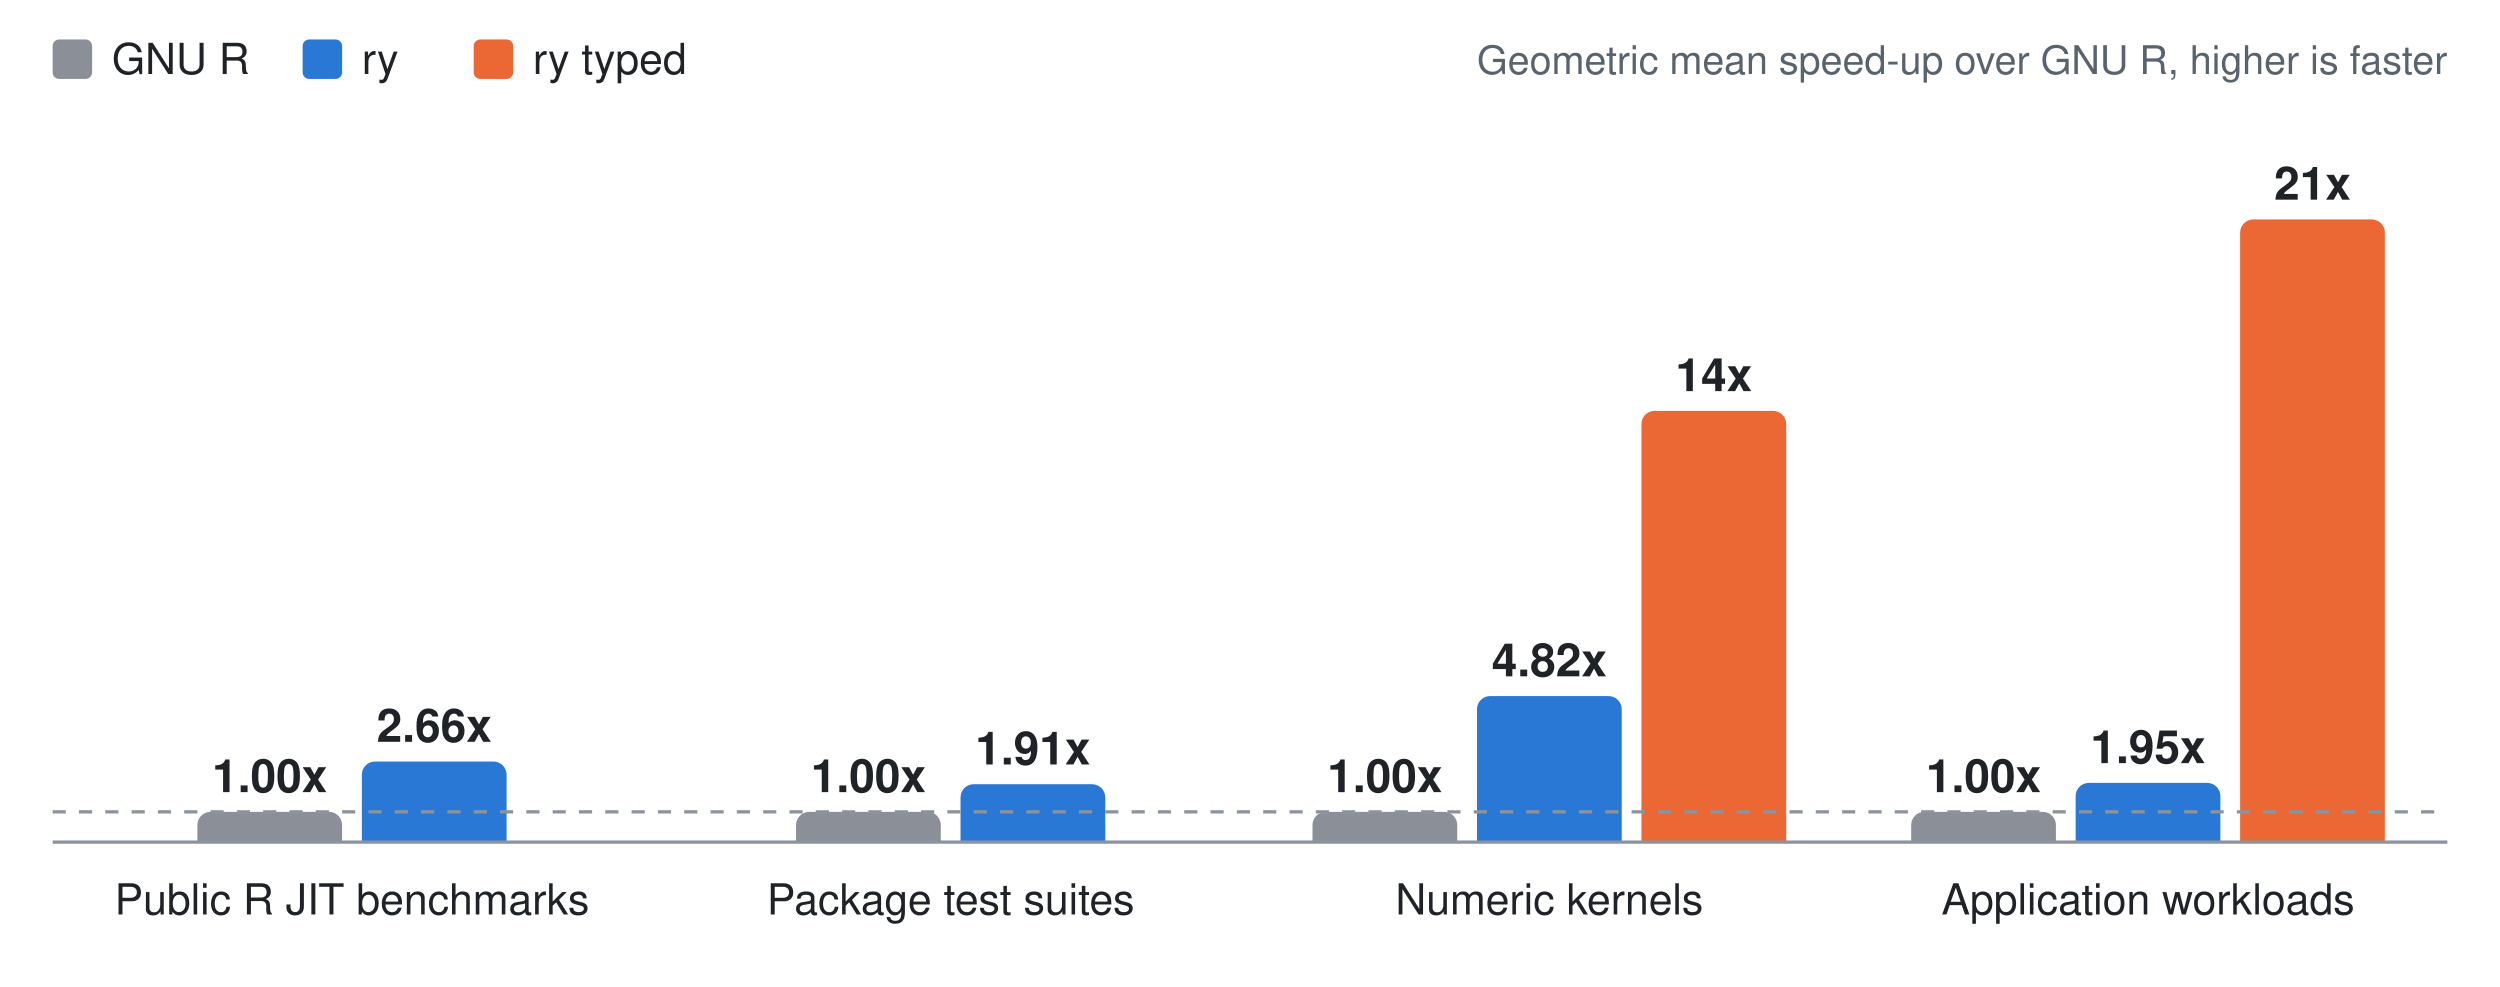
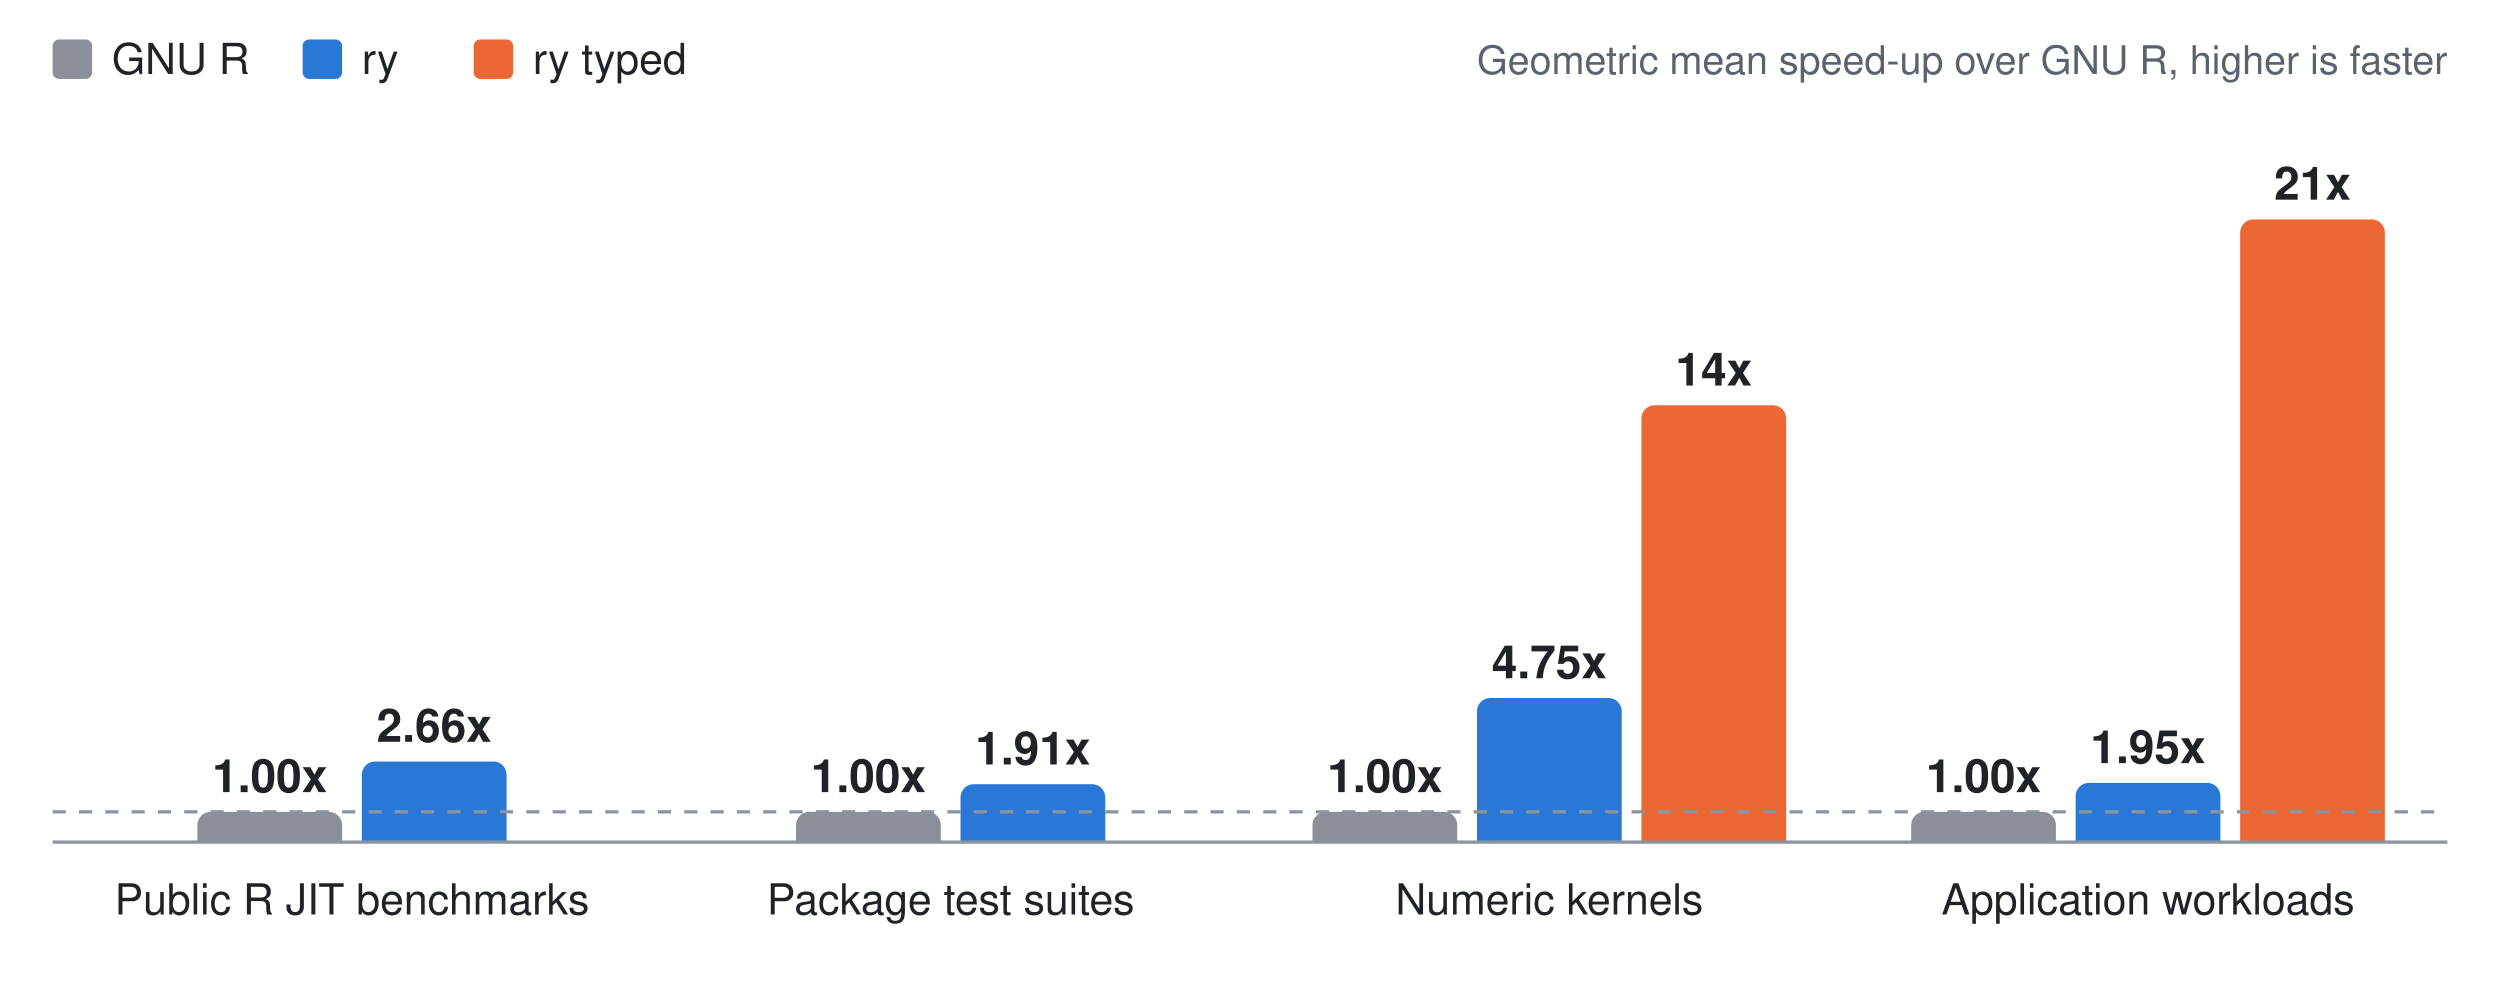
<svg xmlns="http://www.w3.org/2000/svg" viewBox="0 0 760 300" width="760" height="300" role="img" aria-labelledby="t d" font-family="-apple-system, 'Segoe UI', Helvetica, Arial, sans-serif">
  <rect x="16" y="12" width="12" height="12" rx="2" fill="#8b8f97" />
  <text x="34" y="22.5" font-size="13" fill="#1f2328">GNU R</text>
  <rect x="92" y="12" width="12" height="12" rx="2" fill="#2a78d6" />
  <text x="110" y="22.5" font-size="13" fill="#1f2328">ry</text>
  <rect x="144" y="12" width="12" height="12" rx="2" fill="#eb6834" />
  <text x="162" y="22.5" font-size="13" fill="#1f2328">ry typed</text>
  <text x="744" y="22.5" font-size="12" text-anchor="end" fill="#59636e">Geometric mean speed-up over GNU R, higher is faster</text>
  <path d="M60.0 256V250.8a4 4 0 0 1 4-4h36a4 4 0 0 1 4 4V256z" fill="#8b8f97" />
  <text x="82.0" y="240.8" font-size="14" font-weight="600" text-anchor="middle" fill="#1f2328">1.00x</text>
  <path d="M110.0 256V235.5a4 4 0 0 1 4-4h36a4 4 0 0 1 4 4V256z" fill="#2a78d6" />
  <text x="132.0" y="225.5" font-size="14" font-weight="600" text-anchor="middle" fill="#1f2328">2.66x</text>
  <text x="107.0" y="278" font-size="13" text-anchor="middle" fill="#1f2328">Public R JIT benchmarks</text>
  <path d="M242.0 256V250.8a4 4 0 0 1 4-4h36a4 4 0 0 1 4 4V256z" fill="#8b8f97" />
  <text x="264.0" y="240.8" font-size="14" font-weight="600" text-anchor="middle" fill="#1f2328">1.00x</text>
  <path d="M292.0 256V242.4a4 4 0 0 1 4-4h36a4 4 0 0 1 4 4V256z" fill="#2a78d6" />
  <text x="314.0" y="232.4" font-size="14" font-weight="600" text-anchor="middle" fill="#1f2328">1.91x</text>
  <text x="289.0" y="278" font-size="13" text-anchor="middle" fill="#1f2328">Package test suites</text>
  <path d="M399.0 256V250.8a4 4 0 0 1 4-4h36a4 4 0 0 1 4 4V256z" fill="#8b8f97" />
  <text x="421.0" y="240.8" font-size="14" font-weight="600" text-anchor="middle" fill="#1f2328">1.00x</text>
-   <path d="M449.0 256V215.6a4 4 0 0 1 4-4h36a4 4 0 0 1 4 4V256z" fill="#2a78d6" />
-   <text x="471.0" y="205.6" font-size="14" font-weight="600" text-anchor="middle" fill="#1f2328">4.82x</text>
-   <path d="M499.0 256V128.9a4 4 0 0 1 4-4h36a4 4 0 0 1 4 4V256z" fill="#eb6834" />
-   <text x="521.0" y="118.9" font-size="14" font-weight="600" text-anchor="middle" fill="#1f2328">14x</text>
+   <path d="M449.0 256V216.2a4 4 0 0 1 4-4h36a4 4 0 0 1 4 4V256z" fill="#2a78d6" />
+   <text x="471.0" y="206.2" font-size="14" font-weight="600" text-anchor="middle" fill="#1f2328">4.75x</text>
+   <path d="M499.0 256V127.2a4 4 0 0 1 4-4h36a4 4 0 0 1 4 4V256z" fill="#eb6834" />
+   <text x="521.0" y="117.2" font-size="14" font-weight="600" text-anchor="middle" fill="#1f2328">14x</text>
  <text x="471.0" y="278" font-size="13" text-anchor="middle" fill="#1f2328">Numeric kernels</text>
  <path d="M581.0 256V250.8a4 4 0 0 1 4-4h36a4 4 0 0 1 4 4V256z" fill="#8b8f97" />
  <text x="603.0" y="240.8" font-size="14" font-weight="600" text-anchor="middle" fill="#1f2328">1.00x</text>
  <path d="M631.0 256V242.0a4 4 0 0 1 4-4h36a4 4 0 0 1 4 4V256z" fill="#2a78d6" />
  <text x="653.0" y="232.0" font-size="14" font-weight="600" text-anchor="middle" fill="#1f2328">1.95x</text>
  <path d="M681.0 256V70.7a4 4 0 0 1 4-4h36a4 4 0 0 1 4 4V256z" fill="#eb6834" />
  <text x="703.0" y="60.7" font-size="14" font-weight="600" text-anchor="middle" fill="#1f2328">21x</text>
  <text x="653.0" y="278" font-size="13" text-anchor="middle" fill="#1f2328">Application workloads</text>
  <line x1="16" x2="744" y1="256" y2="256" stroke="#8b949e" stroke-width="1" />
  <line x1="16" x2="744" y1="246.8" y2="246.8" stroke="#8b949e" stroke-width="1" stroke-dasharray="4 4" />
</svg>
